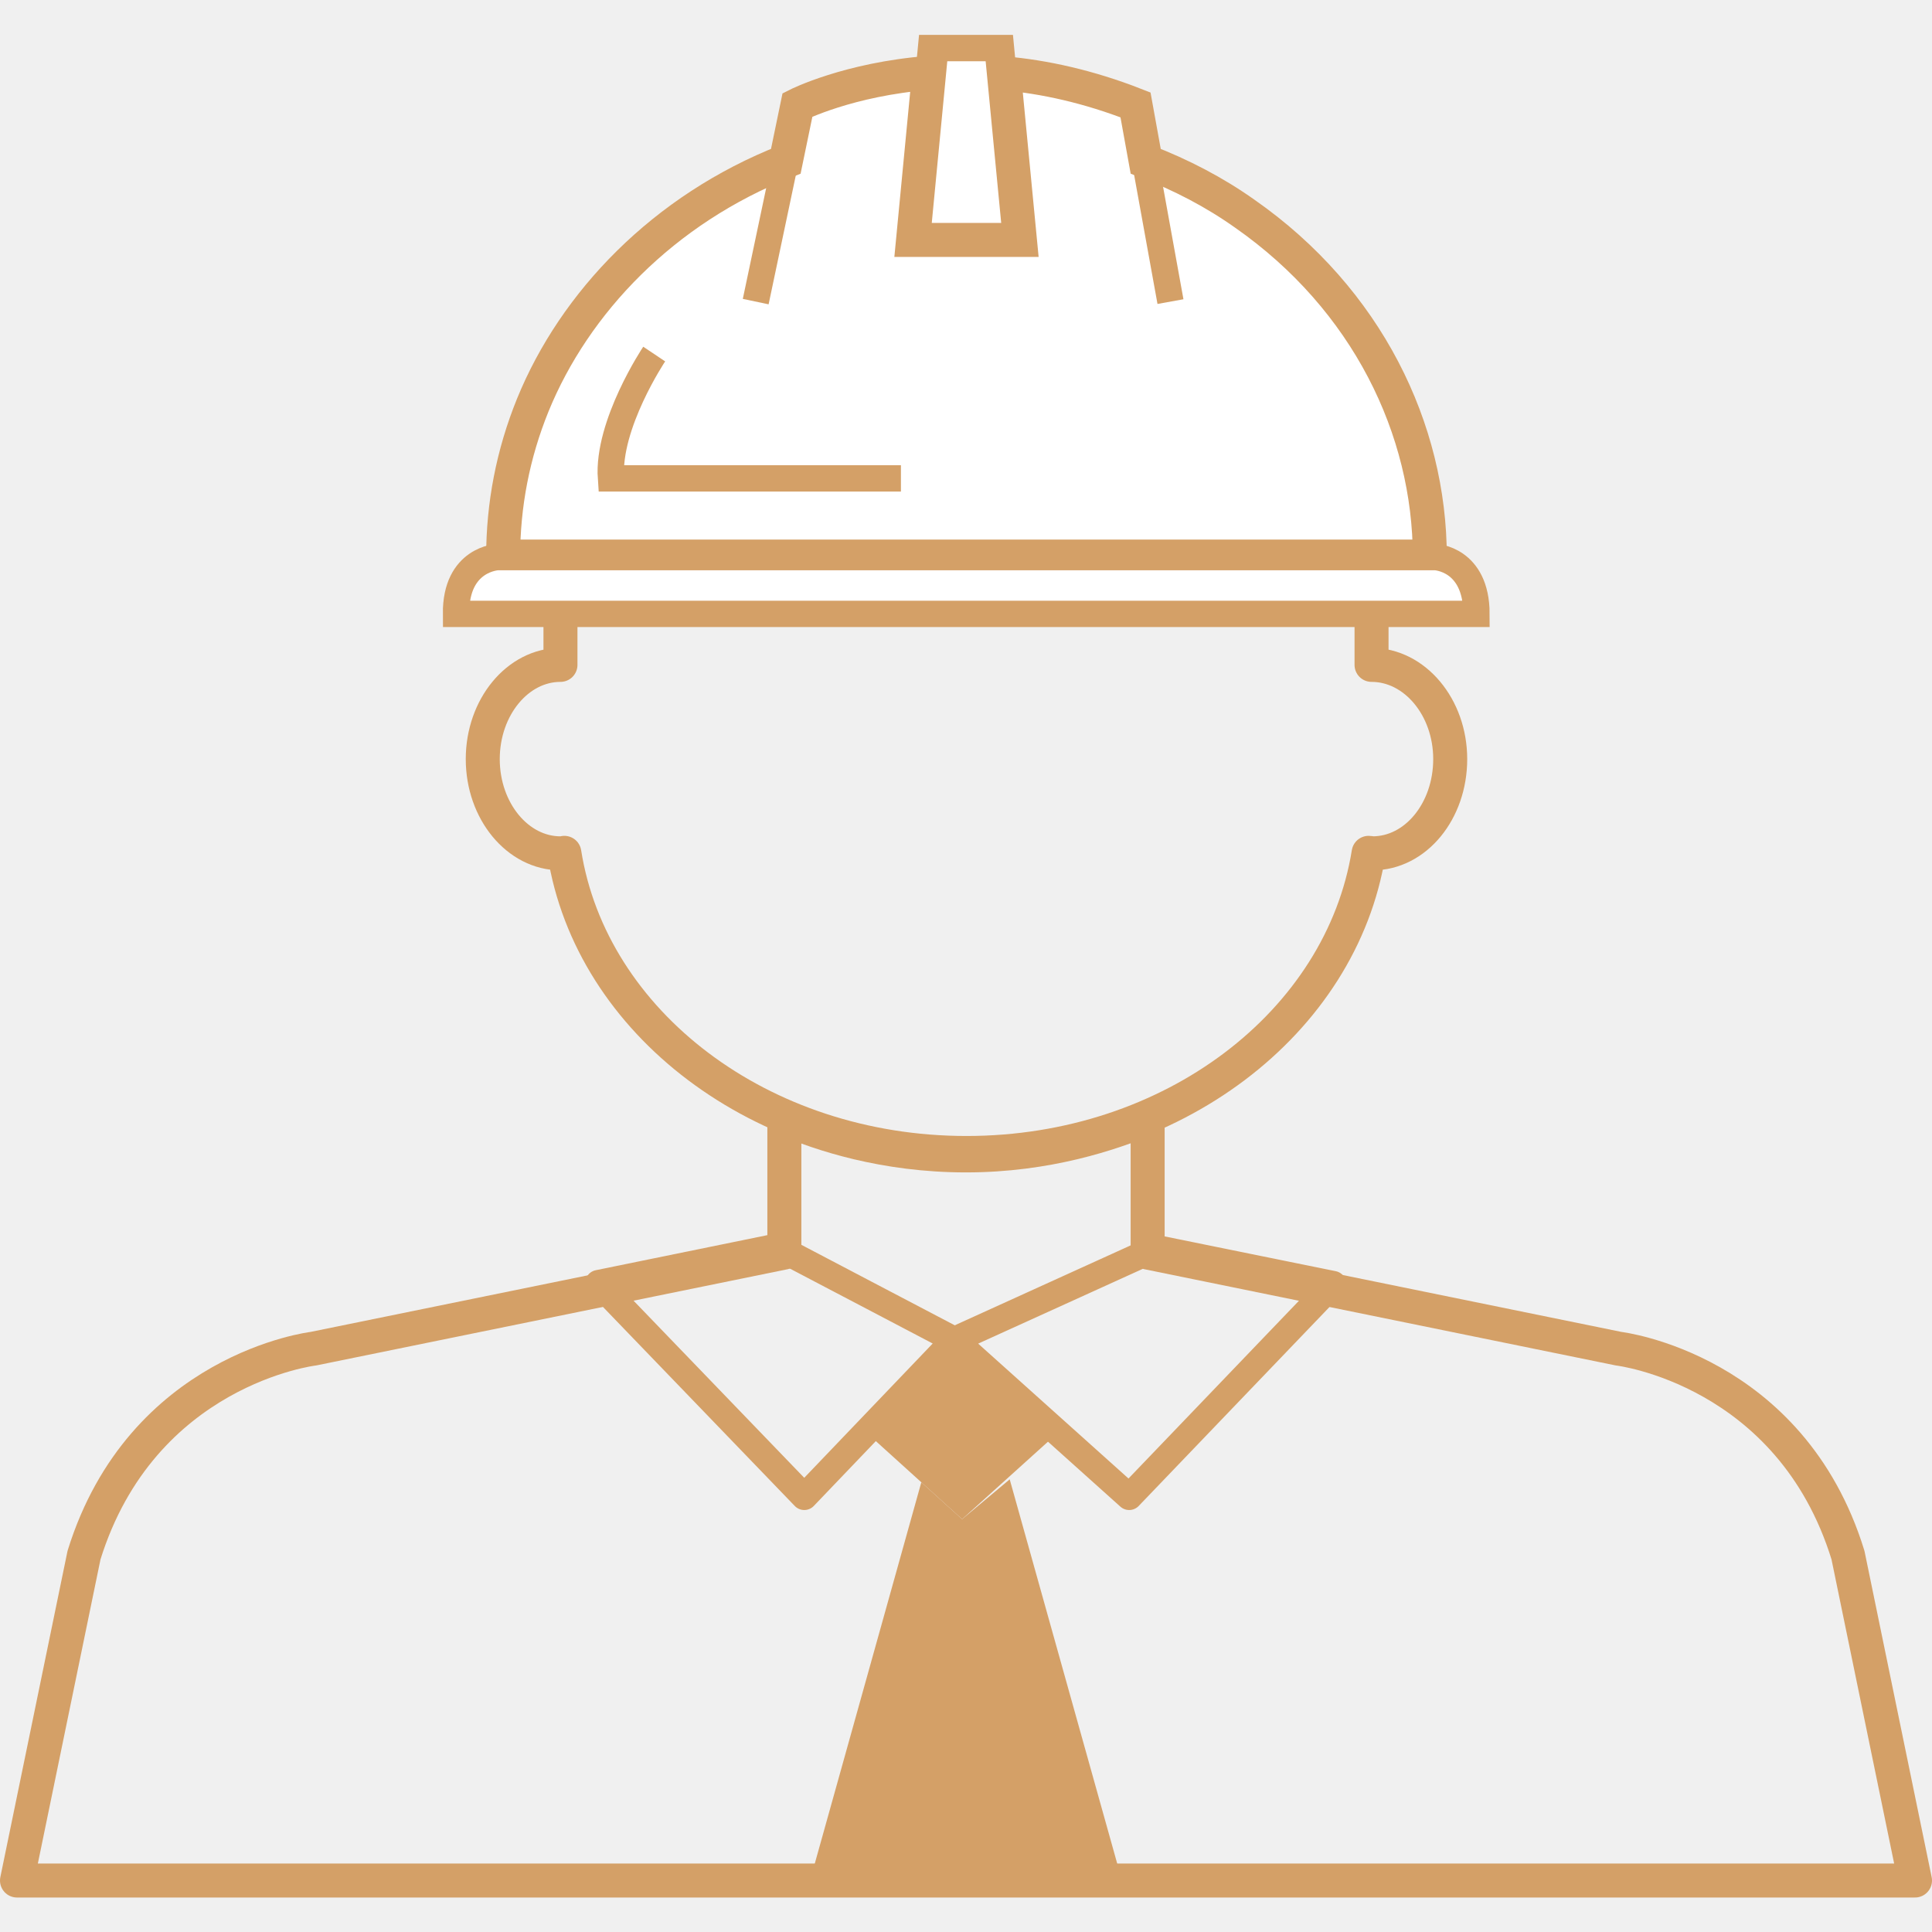
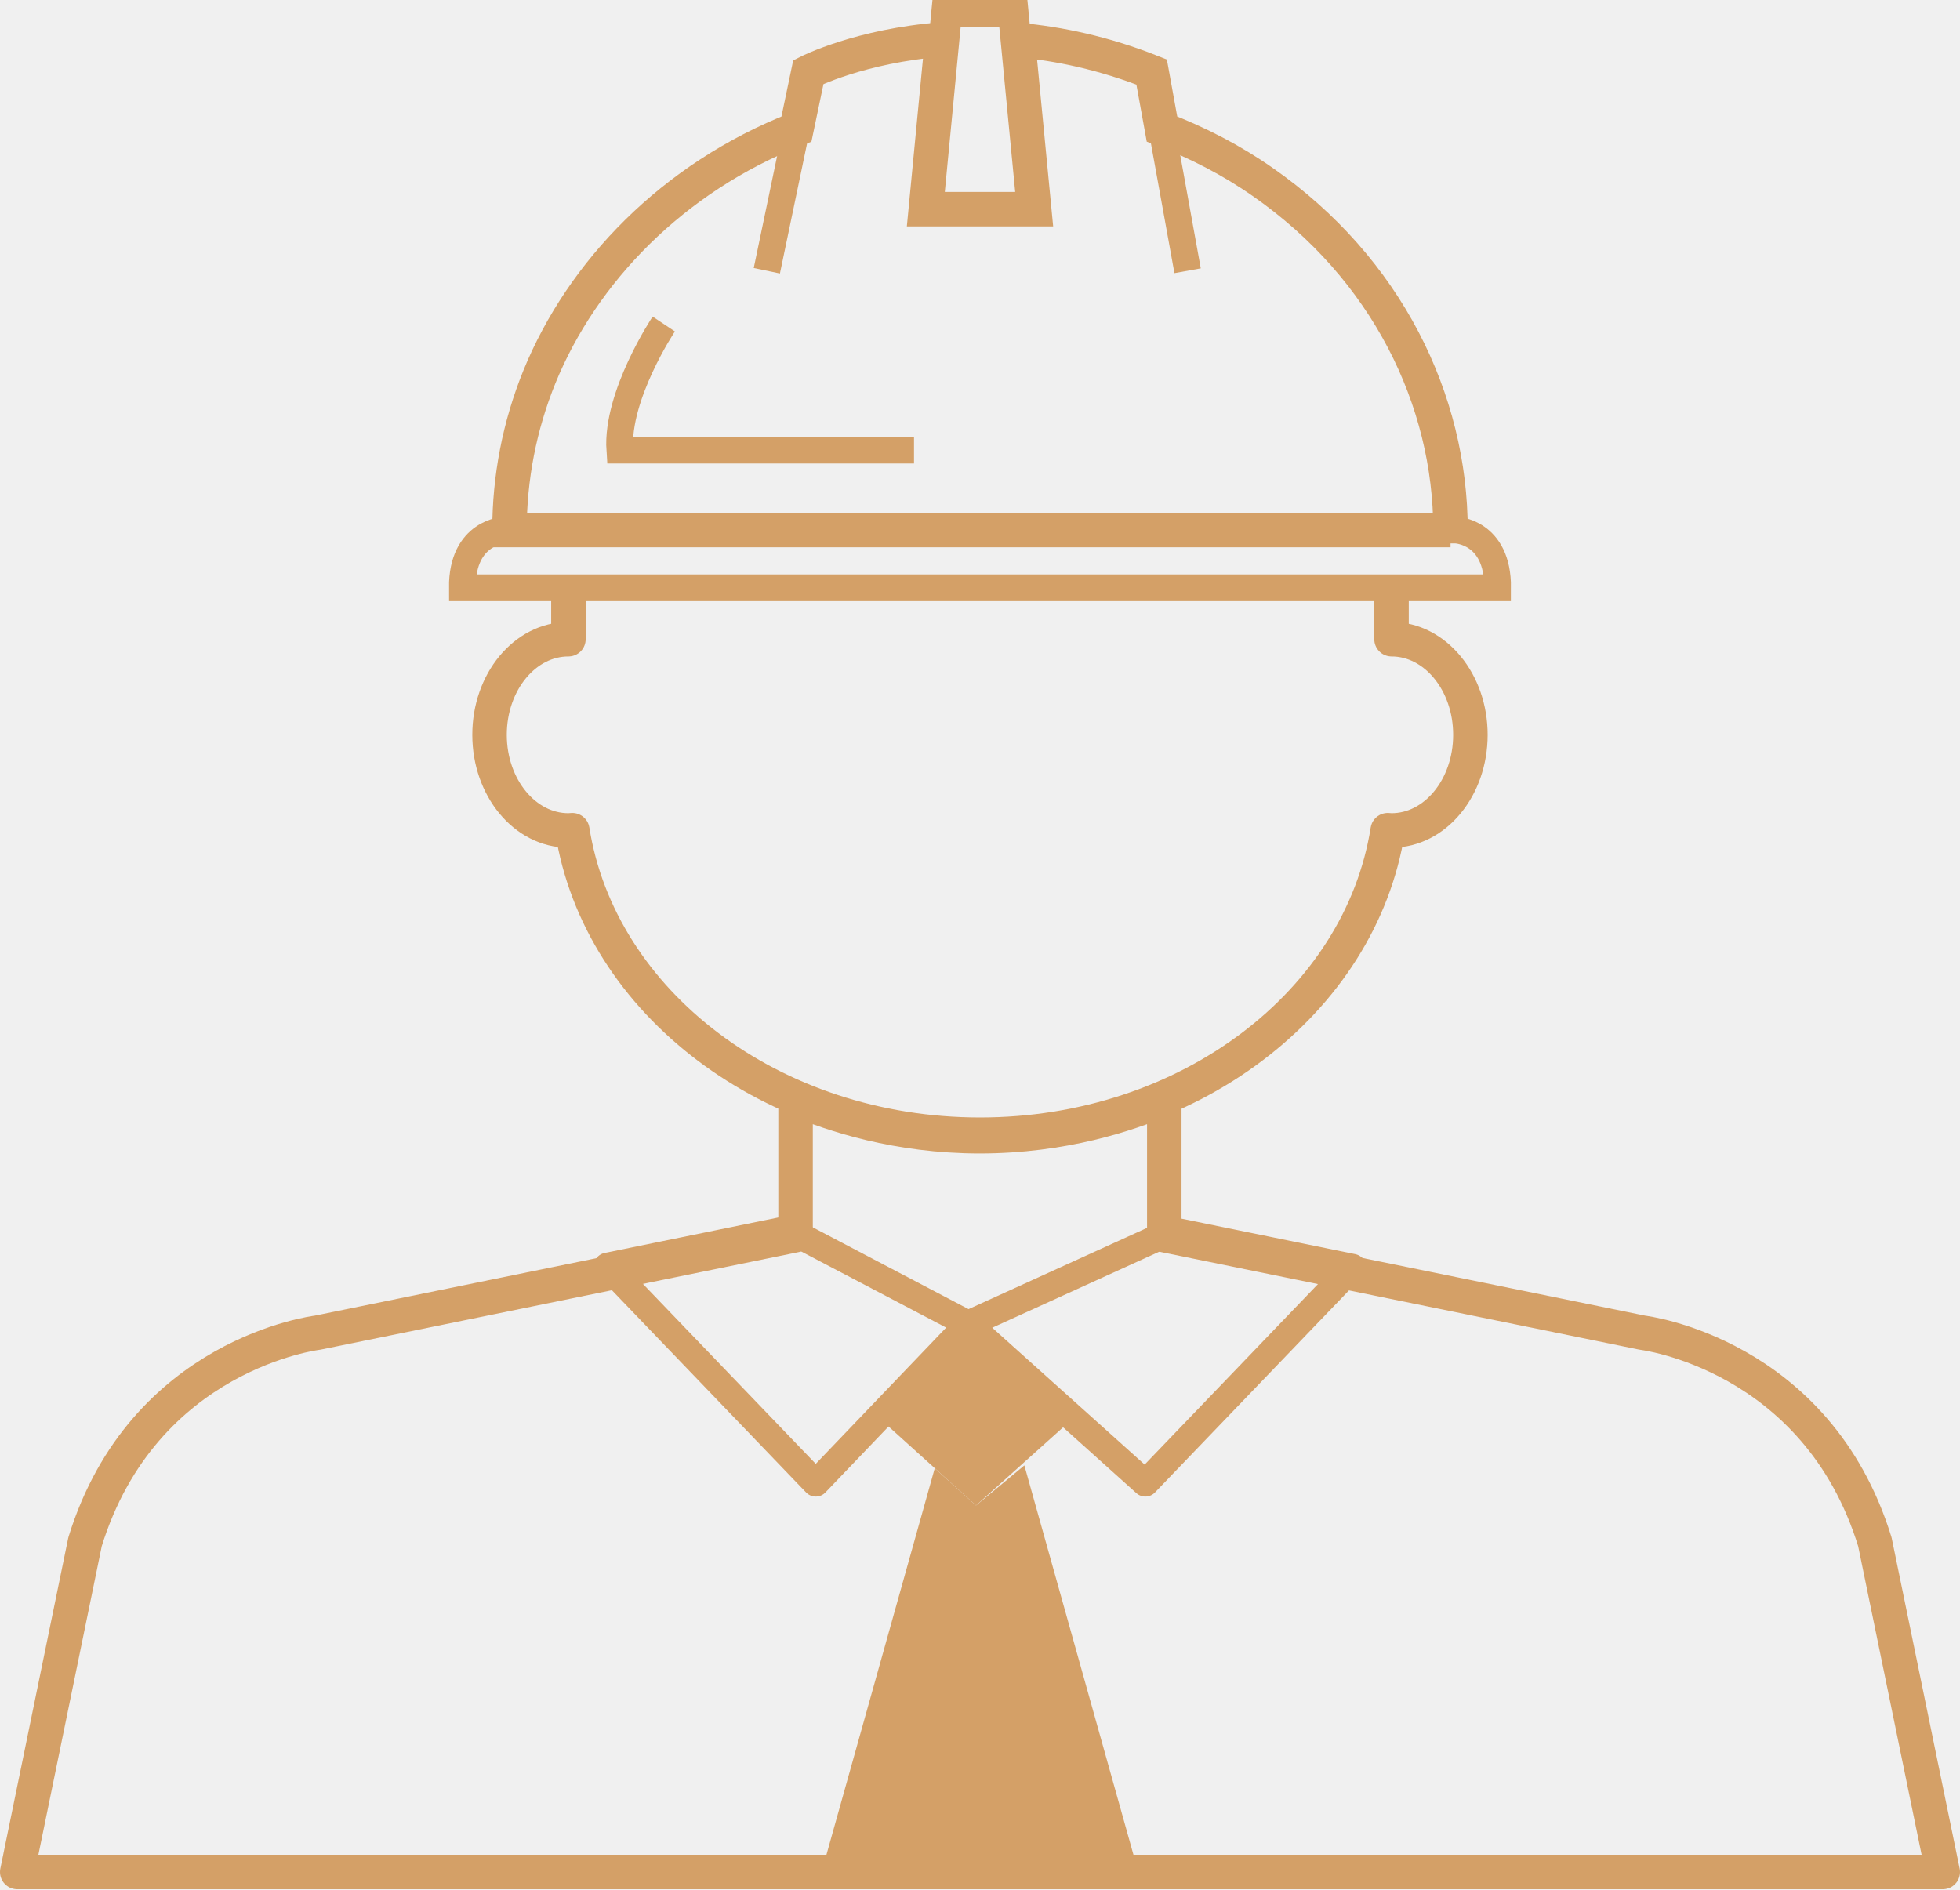
- <svg xmlns="http://www.w3.org/2000/svg" version="1.1" id="Capa_2_1_" x="0px" y="0px" viewBox="0 0 397.8 397.8" style="enable-background:new 0 0 397.8 397.8;" xml:space="preserve">
-   <style type="text/css">
- 	.st0{fill:none;stroke:#D4A067;stroke-width:7;stroke-linecap:round;stroke-linejoin:round;}
- 	.st1{fill:none;stroke:#D4A067;stroke-width:5.43;stroke-linecap:round;stroke-linejoin:round;}
- 	.st2{fill:#FFFFFF;stroke:#D4A067;stroke-width:5.43;stroke-linecap:round;stroke-linejoin:round;}
- 	.st3{fill:#D4A067;}
- 	.st4{fill:#FFFFFF;stroke:#D4A067;stroke-width:5.43;stroke-miterlimit:10;}
- 	.st5{fill:#FFFFFF;stroke:#D4A067;stroke-width:7;stroke-miterlimit:10;}
- 	.st6{fill:none;stroke:#D4A067;stroke-width:5.43;stroke-miterlimit:10;}
- </style>
-   <g id="Capa_1-2">
-     <path class="st0" d="M282.4,136.9v-7.8c0-39.4-37.4-71.4-83.5-71.4s-83.5,32-83.5,71.4v7.8c-8.8,0-16,8.7-16,19.4s7.2,19.4,16,19.4   c0.3,0,0.5,0,0.8-0.1c5.5,34.9,40.4,61.8,82.8,61.8s77.2-26.9,82.8-61.8c0.3,0,0.5,0.1,0.8,0.1c8.9,0,16-8.7,16-19.4   S291.3,136.9,282.4,136.9z" />
-     <line class="st1" x1="161.5" y1="244.1" x2="161.5" y2="257.9" />
-     <path class="st2" d="M161.5,230.2v13.8" />
-     <path class="st0" d="M161.5,257.9c-32.3,6.6-64.7,13.2-97,19.8c0,0-35.3,4.2-47.2,42.5l-13.8,67h390.8l-13.8-67   c-11.8-38.3-47.2-42.5-47.2-42.5l-97-19.8v-27.6c-7.5,3.1-20.6,7.6-37.4,7.6c-16.8,0-30-4.4-37.4-7.6L161.5,257.9L161.5,257.9z" />
+ <svg xmlns="http://www.w3.org/2000/svg" id="Capa_2" data-name="Capa 2" viewBox="0 0 397.81 383.49">
+   <defs>
+     <style>
+       .cls-1, .cls-2, .cls-3, .cls-4, .cls-5 {
+         stroke: #d4a067;
+       }
+ 
+       .cls-1, .cls-3 {
+         stroke-miterlimit: 10;
+       }
+ 
+       .cls-1, .cls-3, .cls-4, .cls-5 {
+         fill: none;
+       }
+ 
+       .cls-1, .cls-4 {
+         stroke-width: 7px;
+       }
+ 
+       .cls-6 {
+         fill: #d4a067;
+       }
+ 
+       .cls-2 {
+         fill: #fff;
+       }
+ 
+       .cls-2, .cls-3, .cls-5 {
+         stroke-width: 5.43px;
+       }
+ 
+       .cls-2, .cls-4, .cls-5 {
+         stroke-linecap: round;
+         stroke-linejoin: round;
+       }
+     </style>
+   </defs>
+   <g id="Capa_1-2" data-name="Capa 1">
+     <path class="cls-4" d="m115.37,121.92v7.83c-8.85,0-16.01,8.7-16.01,19.41s7.17,19.41,16.01,19.41c.26,0,.52-.04.79-.05,5.5,34.89,40.43,61.81,82.75,61.81s77.24-26.91,82.75-61.81c.26.01.51.05.77.05,8.85,0,16.01-8.69,16.01-19.41s-7.17-19.41-16.01-19.41v-7.83" />
+     <line class="cls-2" x1="161.48" y1="236.9" x2="161.48" y2="250.72" />
+     <line class="cls-2" x1="161.48" y1="223.07" x2="161.48" y2="236.9" />
+     <path class="cls-4" d="m161.48,250.72c-32.35,6.6-64.69,13.2-97.04,19.8,0,0-35.35,4.17-47.18,42.45l-13.76,67.02h390.81l-13.78-67.02c-11.82-38.27-47.18-42.45-47.18-42.45l-97.04-19.8v-27.65c-7.47,3.15-20.57,7.56-37.41,7.57-16.84,0-29.96-4.42-37.43-7.57v27.65Z" />
    <g>
-       <polygon class="st1" points="159.9,256.7 123.2,264.2 165.6,308.2 196.5,275.9   " />
-       <polyline class="st1" points="233.7,259 238.1,257 274.5,264.4 232.5,308.2 196.5,275.9 233.7,259   " />
+       <polygon class="cls-5" points="159.86 249.52 123.25 257 165.57 301.07 196.49 268.76 159.86 249.52" />
+       <polyline class="cls-5" points="233.73 251.81 238.14 249.81 274.54 257.24 232.46 301.07 196.49 268.76 233.73 251.81" />
    </g>
-     <polygon class="st3" points="198.1,275.9 179.2,295.7 198.1,312.8 218.6,294.3  " />
-     <polygon class="st3" points="207.9,304.6 198.1,312.8 189.7,305.2 166.9,386.8 198.9,386.8 230.9,386.8  " />
-     <polygon class="st4" points="209.9,49.6 206.1,9.9 198.9,9.9 191.7,9.9 187.9,49.6  " />
-     <path class="st5" d="M294.4,114.7c0-26.3-12.9-53.1-38.1-70.7c-6.2-4.4-13.1-8-20.4-10.8l-2.1-11.6c-9.7-3.8-18.9-5.8-27.1-6.5   l3.3,34.3h-22l3.3-34.4c-16.6,1.3-27.1,6.6-27.1,6.6l-2.4,11.6c-25.2,9.9-43.5,29.1-52.1,50.2c-4.1,10.1-6.1,20.6-6.1,31.2H294.4" />
-     <line class="st6" x1="233.7" y1="21.8" x2="241" y2="62.1" />
-     <line class="st6" x1="155.6" y1="62.1" x2="164.1" y2="21.8" />
-     <path class="st6" d="M134.7,72.9c0,0-9.7,14.5-8.9,25.6h59.7" />
-     <path class="st4" d="M295.5,114.7h-193c0,0-8.7,0.3-8.6,11.7H304C304,115,295.5,114.7,295.5,114.7L295.5,114.7z" />
+     <polygon class="cls-6" points="198.1 268.76 179.19 288.52 198.1 305.59 218.61 287.18 198.1 268.76" />
+     <polygon class="cls-6" points="207.91 297.46 198.1 305.59 189.72 298.04 166.85 379.66 198.91 379.66 230.94 379.66 207.91 297.46" />
+     <polygon class="cls-3" points="209.89 42.46 206.06 2.72 198.91 2.72 191.72 2.72 187.9 42.46 209.89 42.46" />
+     <path class="cls-1" d="m294.4,107.59c0-26.33-12.9-53.09-38.11-70.65-6.23-4.36-13.14-7.95-20.45-10.75l-2.1-11.57c-9.69-3.84-18.85-5.75-27.15-6.5l3.31,34.34h-21.99l3.31-34.45c-16.62,1.27-27.15,6.62-27.15,6.62l-2.42,11.57c-25.21,9.9-43.51,29.08-52.14,50.22-4.09,10.05-6.1,20.61-6.1,31.17h191" />
+     <line class="cls-3" x1="233.73" y1="14.62" x2="241.04" y2="54.96" />
+     <line class="cls-3" x1="155.64" y1="54.96" x2="164.06" y2="14.62" />
+     <path class="cls-3" d="m134.72,65.77s-9.68,14.52-8.92,25.6h59.71" />
+     <path class="cls-3" d="m295.48,107.59H102.45s-8.7.29-8.61,11.72h210.12c.09-11.44-8.48-11.72-8.48-11.72Z" />
  </g>
</svg>
